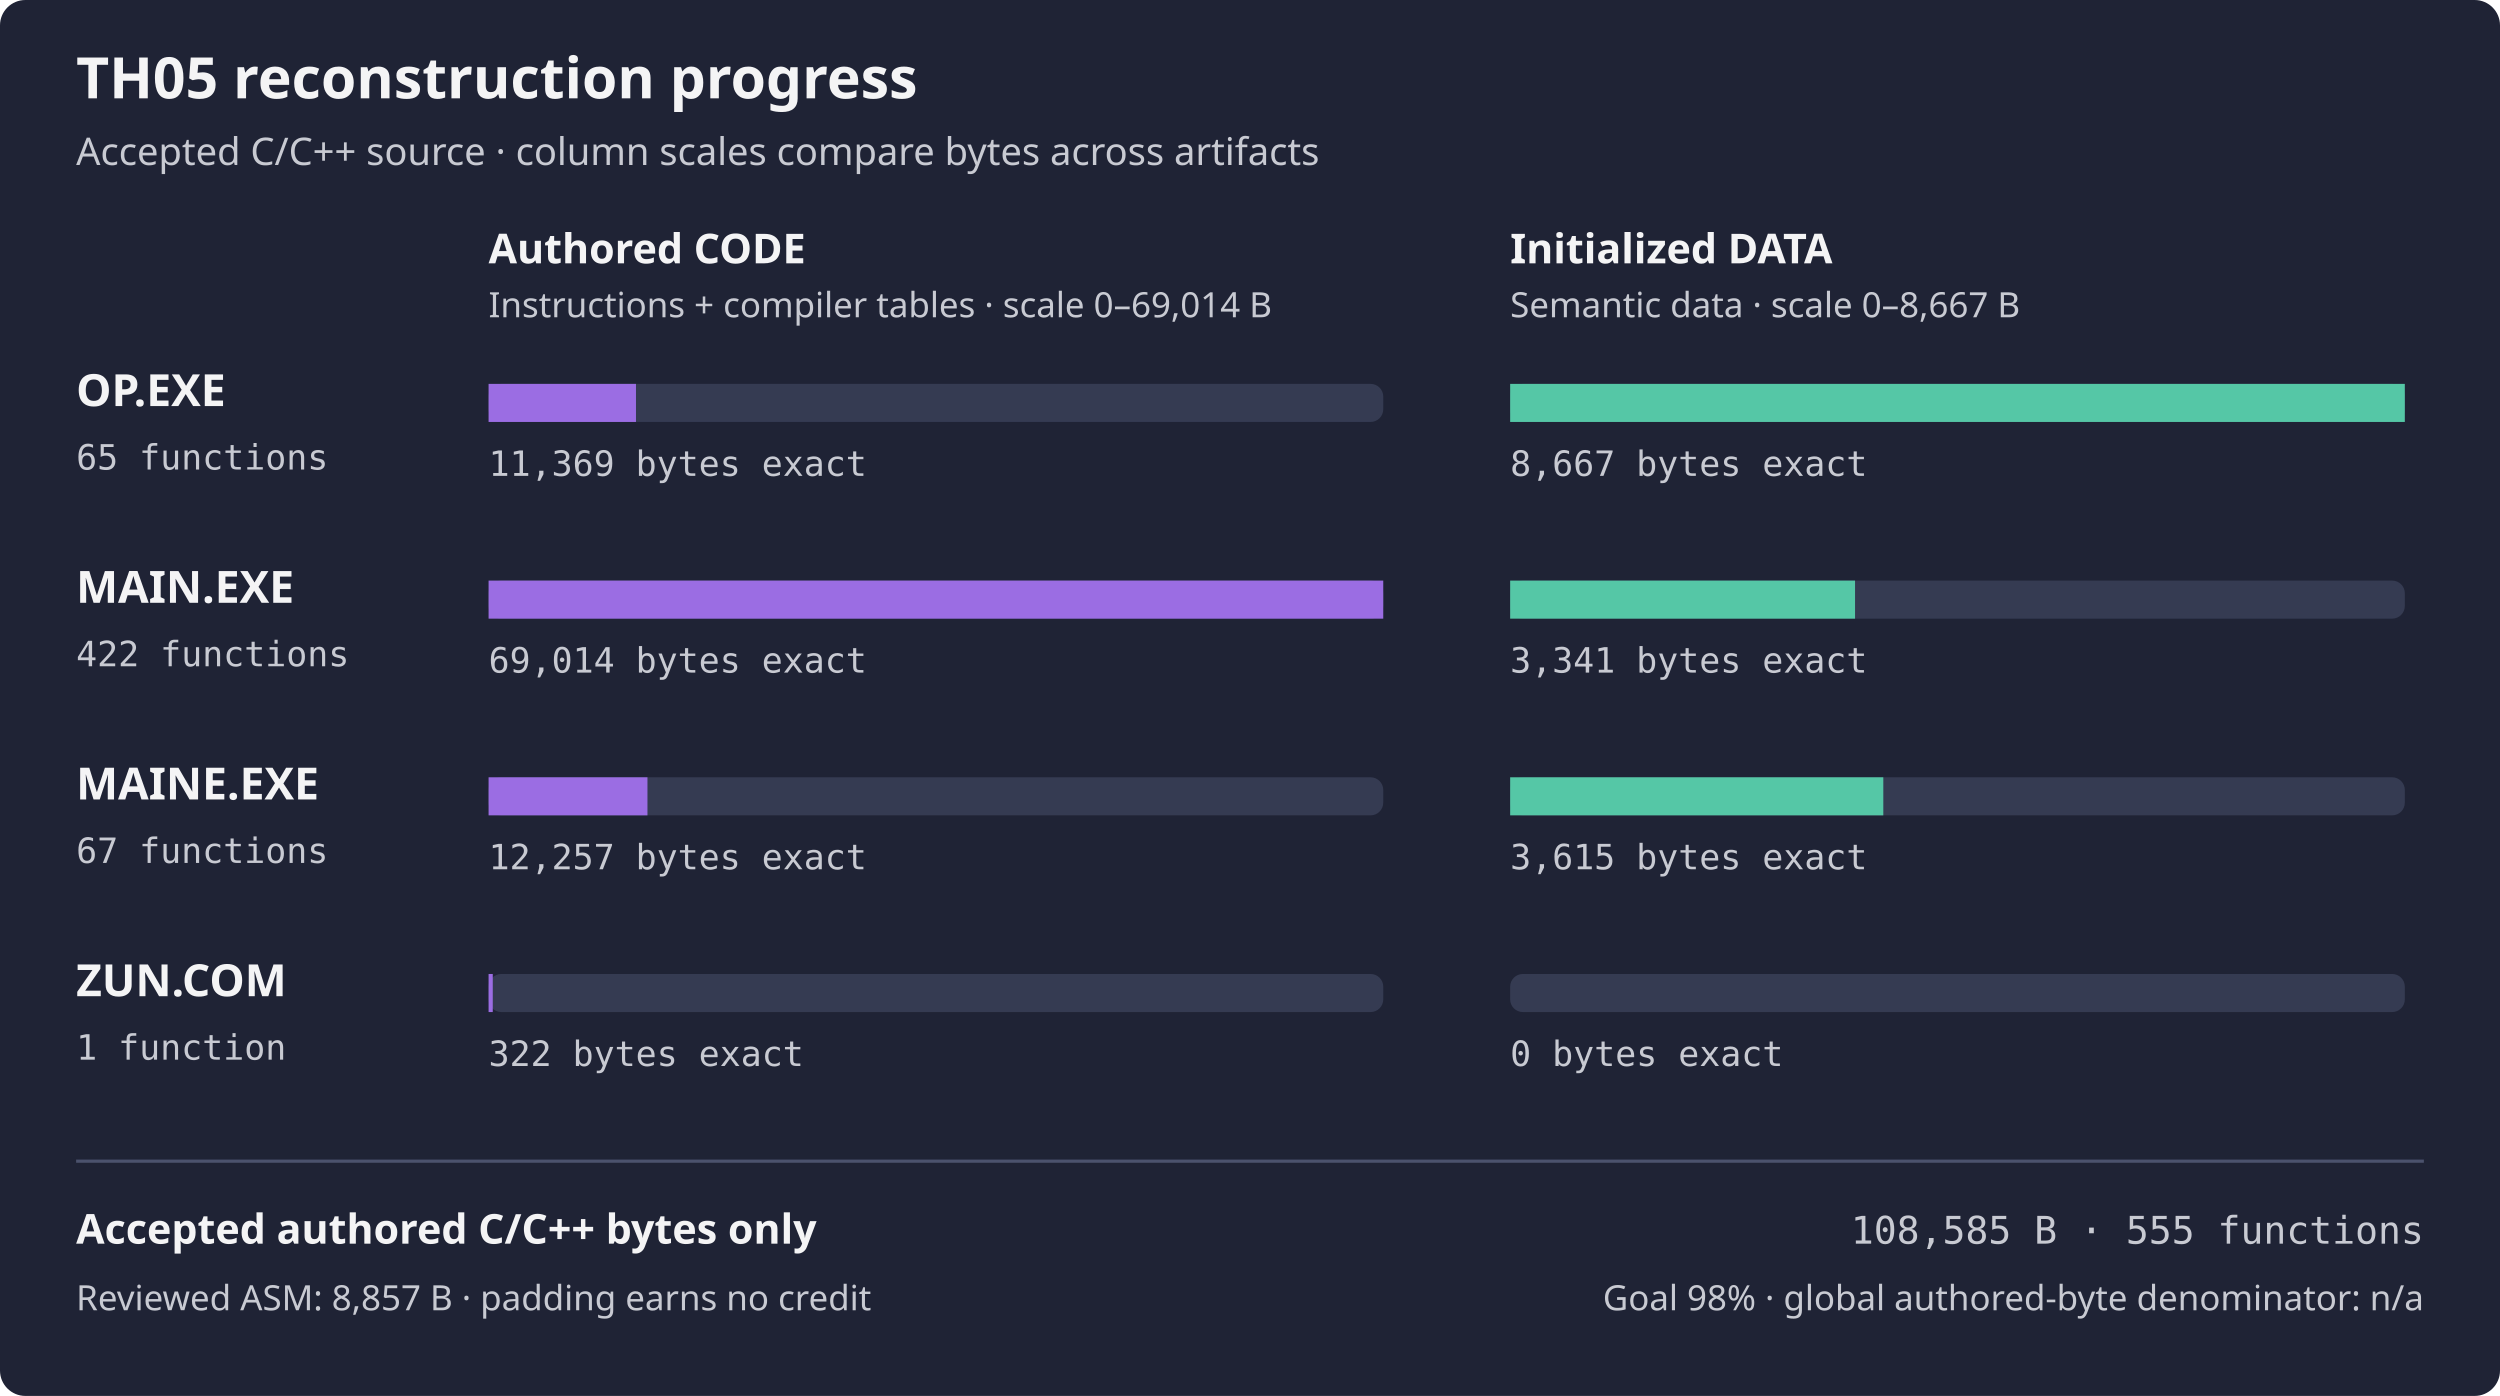
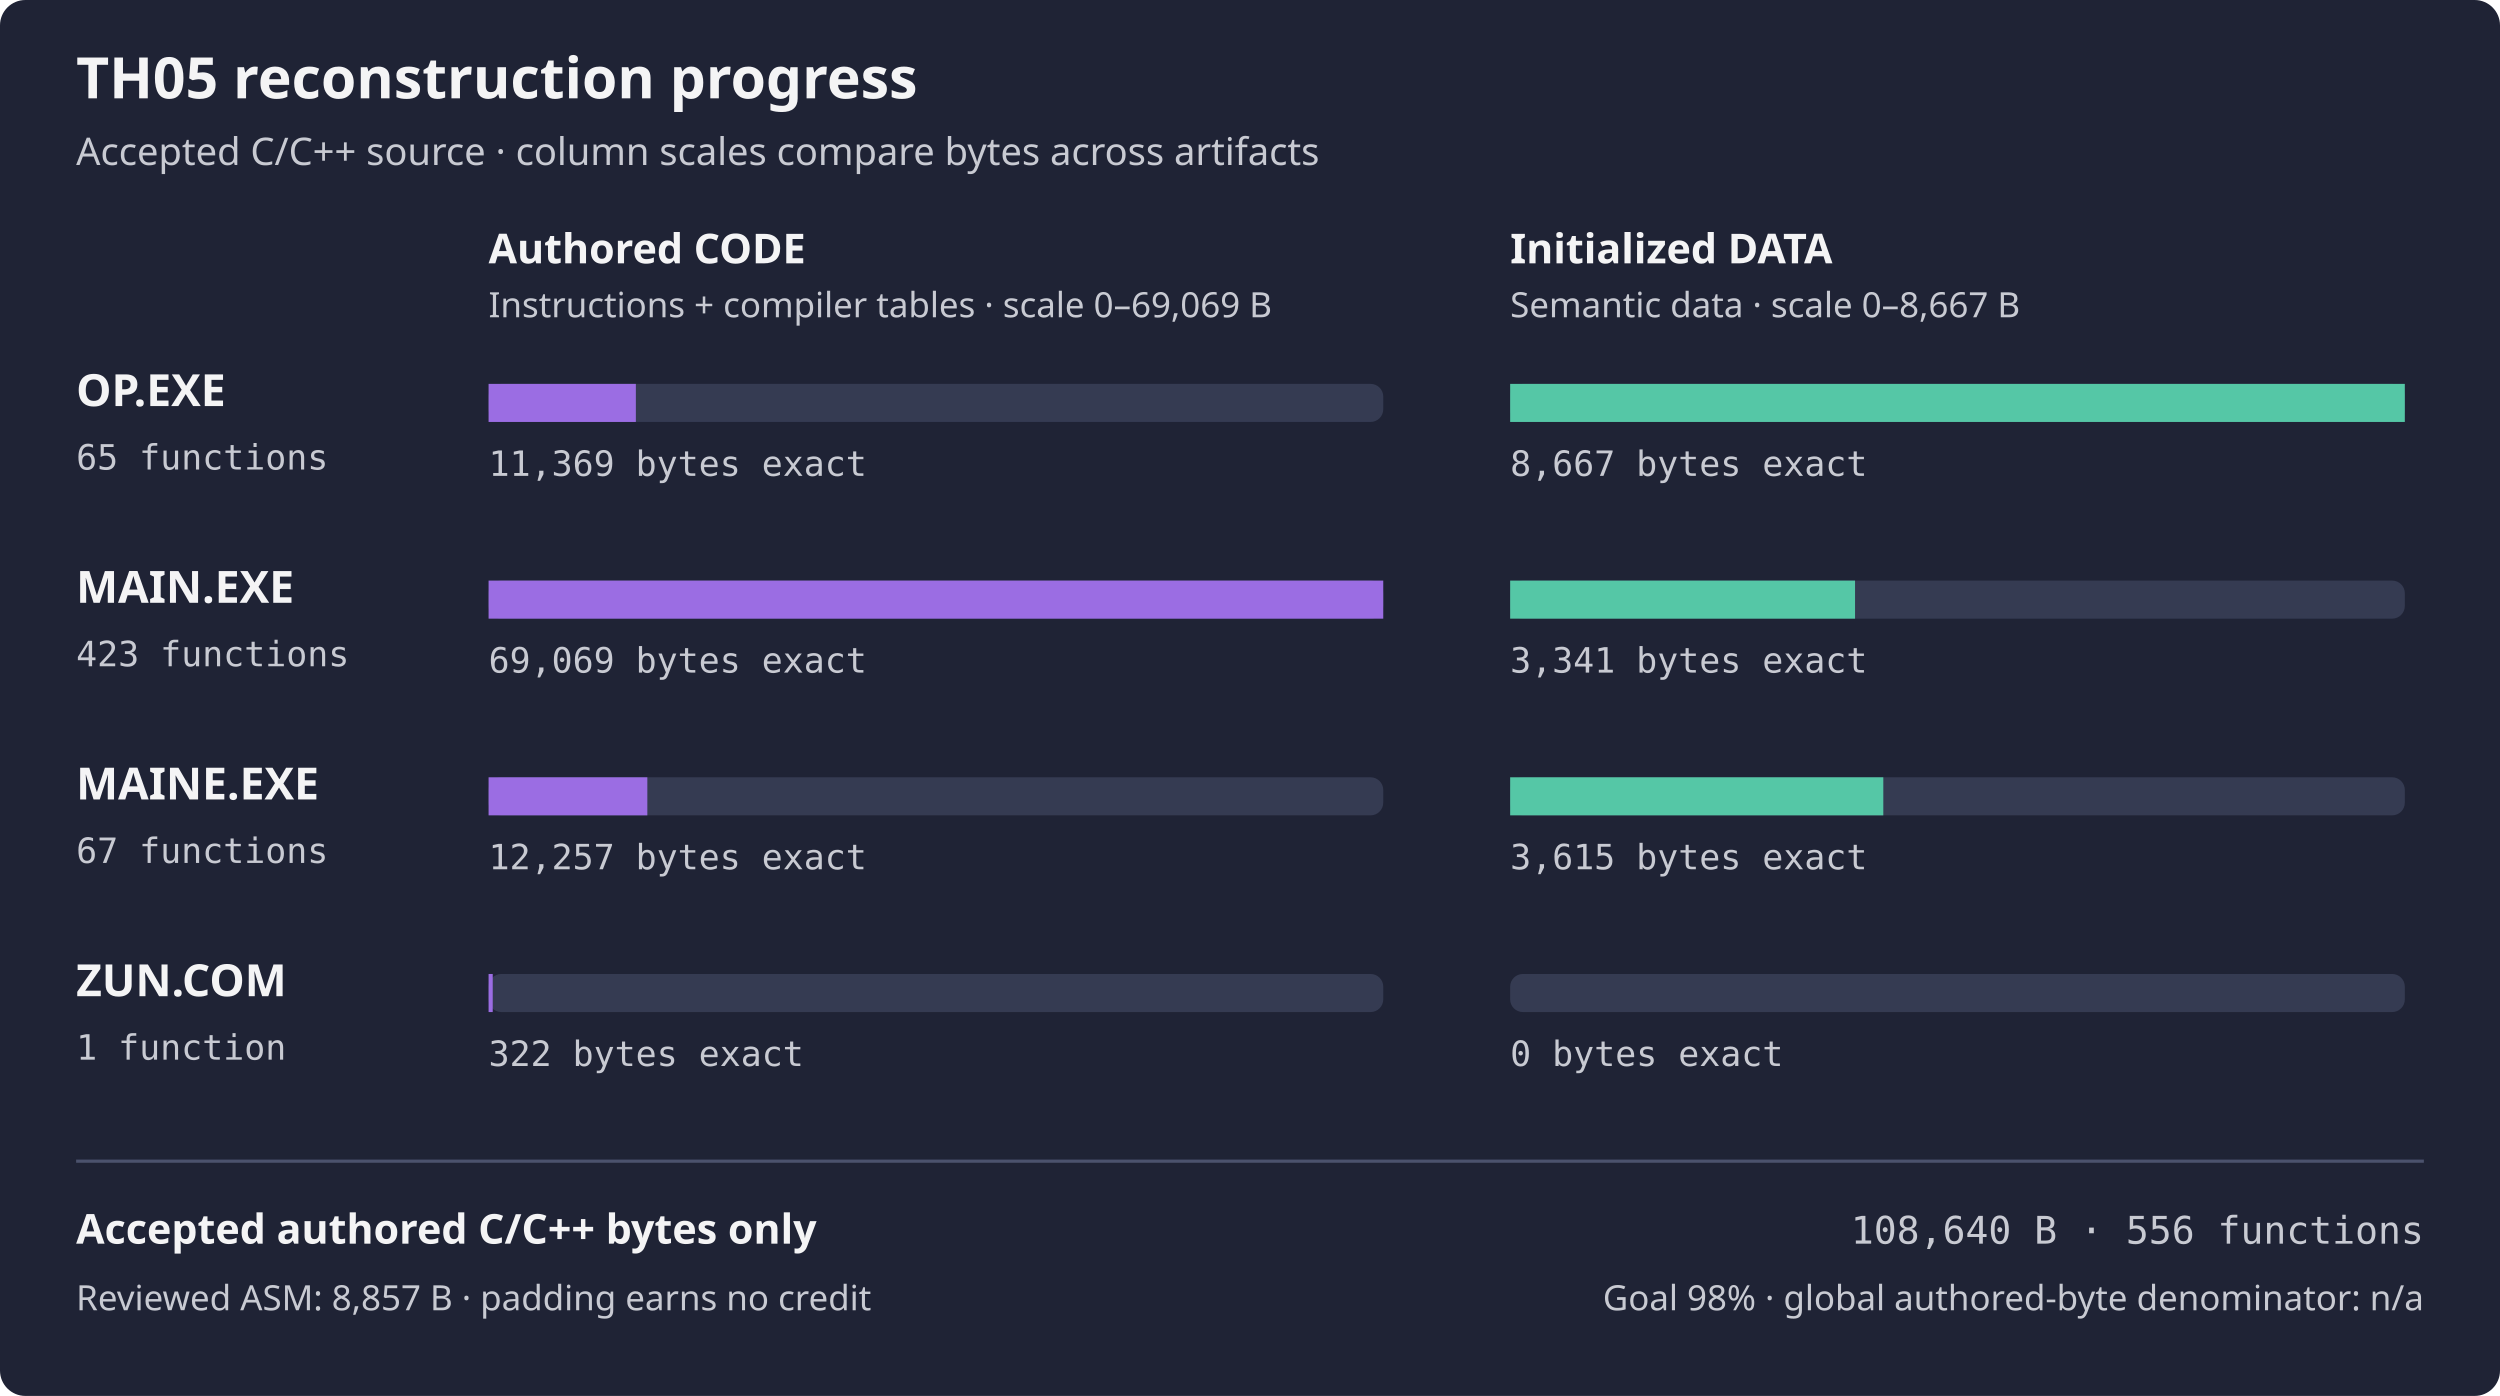
<svg xmlns="http://www.w3.org/2000/svg" width="788" height="440" viewBox="0 0 788 440" role="img" aria-labelledby="title desc">
  <rect width="788" height="440" rx="8" fill="#1f2335" />
  <text x="24" y="31" fill="#f4f4f5" font-family="sans-serif" font-size="18" font-weight="600">TH05 reconstruction progress</text>
  <text x="24" y="52" fill="#c8cad2" font-family="sans-serif" font-size="12">Accepted C/C++ source · column scales compare bytes across artifacts</text>
  <text x="154" y="83" fill="#f4f4f5" font-family="sans-serif" font-size="13" font-weight="600">Authored CODE</text>
  <text x="476" y="83" fill="#f4f4f5" font-family="sans-serif" font-size="13" font-weight="600">Initialized DATA</text>
-   <text x="154" y="100" fill="#c8cad2" font-family="sans-serif" font-size="11">Instructions + compiler tables · scale 0–69,014 B</text>
+   <text x="154" y="100" fill="#c8cad2" font-family="sans-serif" font-size="11">Instructions + compiler tables · scale 0–69,069 B</text>
  <text x="476" y="100" fill="#c8cad2" font-family="sans-serif" font-size="11">Semantic data · scale 0–8,667 B</text>
  <text x="24" y="128" fill="#f4f4f5" font-family="sans-serif" font-size="14" font-weight="600">OP.EXE</text>
  <text x="24" y="148" fill="#c8cad2" font-family="monospace" font-size="11">65 functions</text>
  <rect x="154" y="121" width="282" height="12" rx="4" fill="#353b52" />
-   <rect x="154" y="121" width="46.46" height="12" fill="#9b6de3" />
+   <rect x="154" y="121" width="46.42" height="12" fill="#9b6de3" />
  <rect x="476" y="121" width="282" height="12" rx="4" fill="#353b52" />
  <rect x="476" y="121" width="282.00" height="12" fill="#55c7a6" />
  <text x="154" y="150" fill="#c8cad2" font-family="monospace" font-size="11">11,369 bytes exact</text>
  <text x="476" y="150" fill="#c8cad2" font-family="monospace" font-size="11">8,667 bytes exact</text>
  <text x="24" y="190" fill="#f4f4f5" font-family="sans-serif" font-size="14" font-weight="600">MAIN.EXE</text>
-   <text x="24" y="210" fill="#c8cad2" font-family="monospace" font-size="11">422 functions</text>
+   <text x="24" y="210" fill="#c8cad2" font-family="monospace" font-size="11">423 functions</text>
  <rect x="154" y="183" width="282" height="12" rx="4" fill="#353b52" />
  <rect x="154" y="183" width="282.00" height="12" fill="#9b6de3" />
  <rect x="476" y="183" width="282" height="12" rx="4" fill="#353b52" />
  <rect x="476" y="183" width="108.71" height="12" fill="#55c7a6" />
-   <text x="154" y="212" fill="#c8cad2" font-family="monospace" font-size="11">69,014 bytes exact</text>
+   <text x="154" y="212" fill="#c8cad2" font-family="monospace" font-size="11">69,069 bytes exact</text>
  <text x="476" y="212" fill="#c8cad2" font-family="monospace" font-size="11">3,341 bytes exact</text>
  <text x="24" y="252" fill="#f4f4f5" font-family="sans-serif" font-size="14" font-weight="600">MAINE.EXE</text>
  <text x="24" y="272" fill="#c8cad2" font-family="monospace" font-size="11">67 functions</text>
  <rect x="154" y="245" width="282" height="12" rx="4" fill="#353b52" />
-   <rect x="154" y="245" width="50.08" height="12" fill="#9b6de3" />
+   <rect x="154" y="245" width="50.04" height="12" fill="#9b6de3" />
  <rect x="476" y="245" width="282" height="12" rx="4" fill="#353b52" />
  <rect x="476" y="245" width="117.62" height="12" fill="#55c7a6" />
  <text x="154" y="274" fill="#c8cad2" font-family="monospace" font-size="11">12,257 bytes exact</text>
  <text x="476" y="274" fill="#c8cad2" font-family="monospace" font-size="11">3,615 bytes exact</text>
  <text x="24" y="314" fill="#f4f4f5" font-family="sans-serif" font-size="14" font-weight="600">ZUN.COM</text>
  <text x="24" y="334" fill="#c8cad2" font-family="monospace" font-size="11">1 function</text>
  <rect x="154" y="307" width="282" height="12" rx="4" fill="#353b52" />
-   <rect x="154" y="307" width="1.32" height="12" fill="#9b6de3" />
+   <rect x="154" y="307" width="1.31" height="12" fill="#9b6de3" />
  <rect x="476" y="307" width="282" height="12" rx="4" fill="#353b52" />
  <rect x="476" y="307" width="0.00" height="12" fill="#55c7a6" />
  <text x="154" y="336" fill="#c8cad2" font-family="monospace" font-size="11">322 bytes exact</text>
  <text x="476" y="336" fill="#c8cad2" font-family="monospace" font-size="11">0 bytes exact</text>
  <path d="M24 366 H764" stroke="#4b526d" />
  <text x="24" y="392" fill="#f4f4f5" font-family="sans-serif" font-size="13" font-weight="600">Accepted authored C/C++ bytes only</text>
-   <text x="764" y="392" fill="#c8cad2" font-family="monospace" text-anchor="end" font-size="12">108,585 B · 555 functions</text>
+   <text x="764" y="392" fill="#c8cad2" font-family="monospace" text-anchor="end" font-size="12">108,640 B · 556 functions</text>
  <text x="24" y="413" fill="#c8cad2" font-family="sans-serif" font-size="11">Reviewed ASM: 8,857 B · padding earns no credit</text>
  <text x="764" y="413" fill="#c8cad2" font-family="sans-serif" text-anchor="end" font-size="11">Goal 98% · global authored-byte denominator: n/a</text>
</svg>
